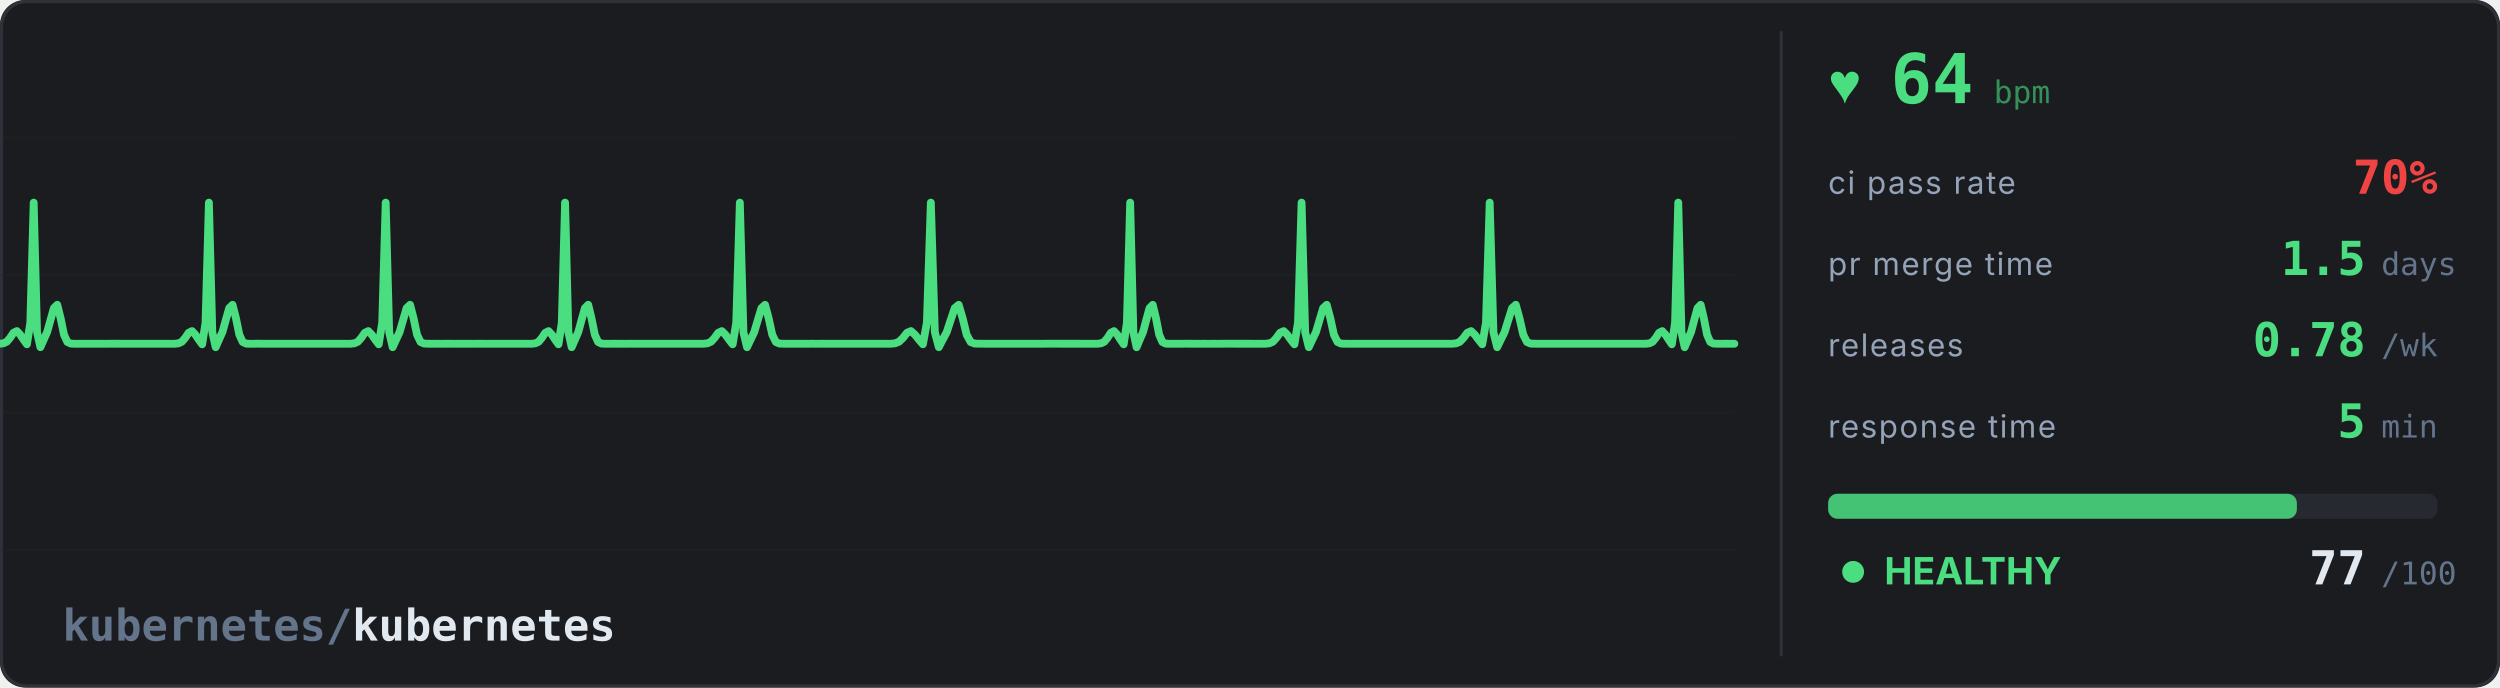
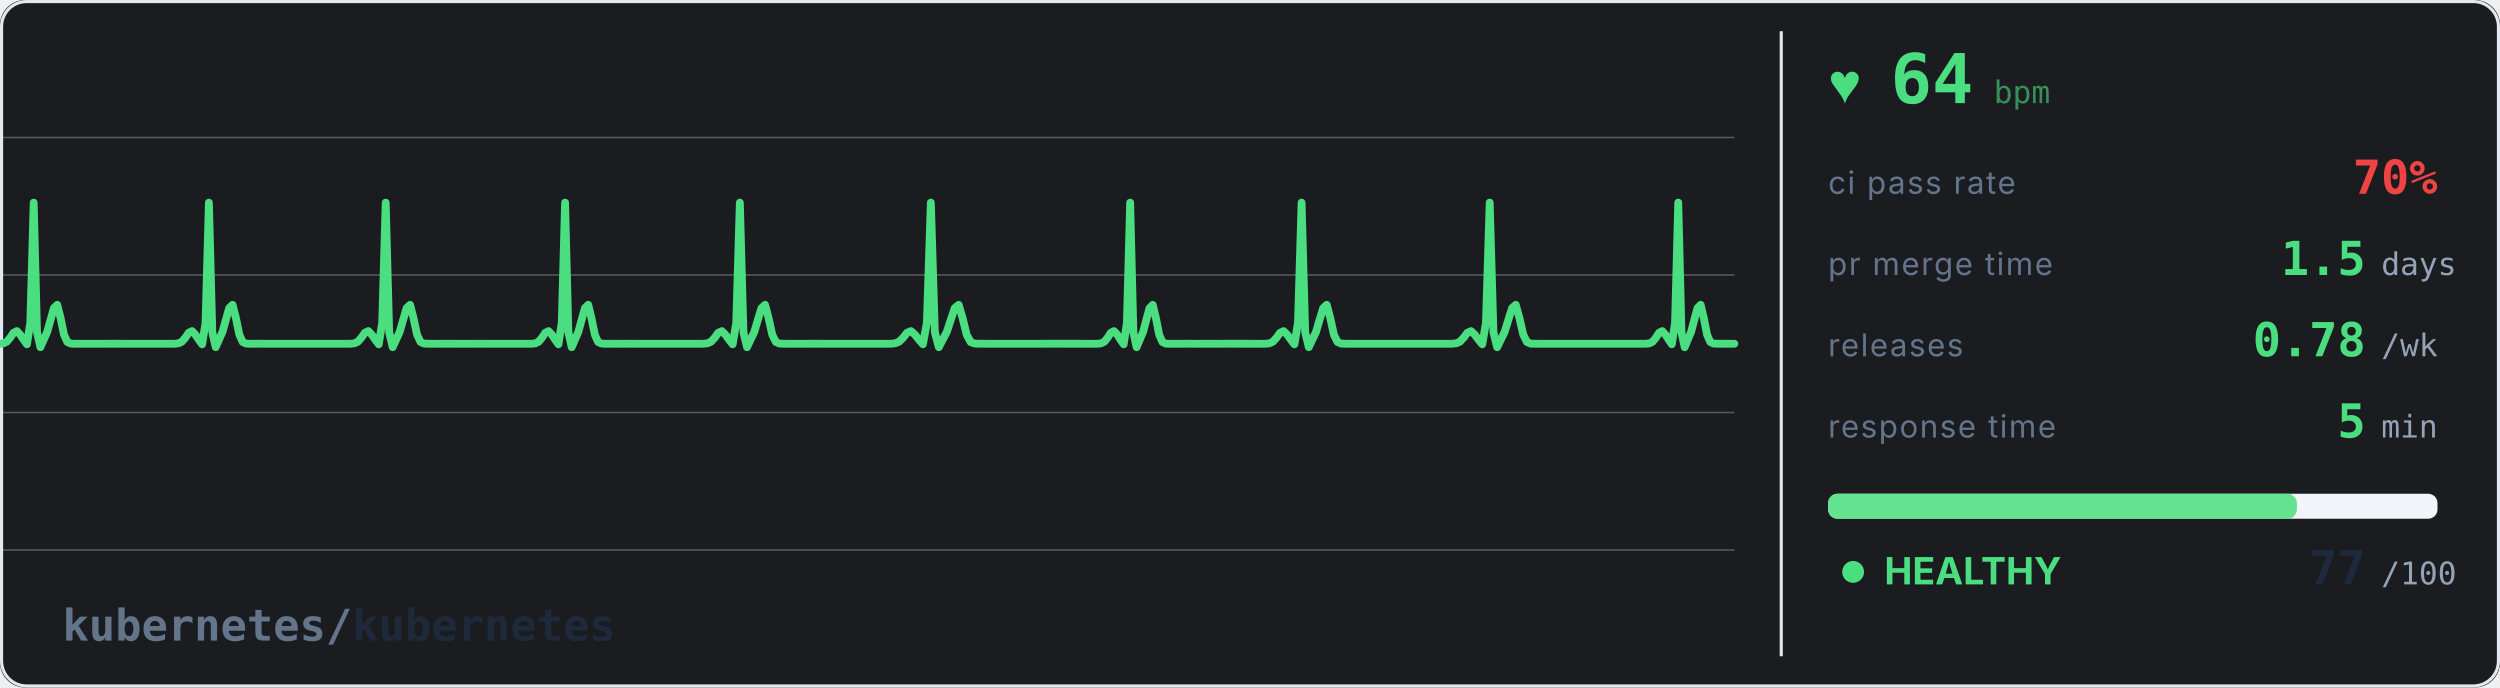
<svg xmlns="http://www.w3.org/2000/svg" width="800" height="220" viewBox="0 0 800 220">
  <defs>
    <style>
      @keyframes trace {
        0% { stroke-dashoffset: 2400; }
        100% { stroke-dashoffset: 0; }
      }
      @keyframes blink {
        0%, 100% { opacity: 1; }
        50% { opacity: 0.3; }
      }
      @keyframes pulse-glow {
        0%, 100% { opacity: 0.5; }
        50% { opacity: 1; }
      }
      @keyframes fade-slow {
        0%, 100% { opacity: 0.4; }
        50% { opacity: 0.7; }
      }
      .bg { fill: #1a1c20; }
      .ecg-line {
        fill: none;
        stroke: #4ade80;
        stroke-width: 2.5;
        stroke-linecap: round;
        stroke-linejoin: round;
        /* no filter - avoids render glitch */
        stroke-dasharray: 2400;
        animation: trace 4s linear infinite;
      }
      .grid-line { stroke: #262a30; stroke-width: 0.5; }
      .label { fill: #94a3b8; font-family: system-ui, -apple-system, 'Segoe UI', sans-serif; font-size: 10px; text-transform: uppercase; letter-spacing: 0.5px; }
      .val { fill: #e2e8f0; font-family: ui-monospace, 'SF Mono', Consolas, monospace; font-size: 15px; font-weight: bold; }
      .val-unit { fill: #64748b; font-family: ui-monospace, 'SF Mono', Consolas, monospace; font-size: 10px; }
      .val-ci { fill: #ef4444; font-family: ui-monospace, 'SF Mono', Consolas, monospace; font-size: 15px; font-weight: bold;  }
      .val-pr { fill: #4ade80; font-family: ui-monospace, 'SF Mono', Consolas, monospace; font-size: 15px; font-weight: bold; }
      .val-rel { fill: #4ade80; font-family: ui-monospace, 'SF Mono', Consolas, monospace; font-size: 15px; font-weight: bold; }
      .val-resp { fill: #4ade80; font-family: ui-monospace, 'SF Mono', Consolas, monospace; font-size: 15px; font-weight: bold; }
      .repo-name { fill: #e2e8f0; font-family: ui-monospace, 'SF Mono', Consolas, monospace; font-size: 14px; font-weight: bold; }
      .status-text { fill: #4ade80; font-family: system-ui, -apple-system, 'Segoe UI', sans-serif; font-size: 12px; font-weight: bold;  }
      .status-dot { fill: #4ade80; animation: blink 1.5s ease-in-out infinite; }
      .divider { stroke: #2e3238; stroke-width: 1; }
      .bar-bg { fill: #262a30; rx: 3; }
      .bar-fill { fill: #4ade80; rx: 3; opacity: 0.85; }
      .border { fill: none; stroke: #2e3238; stroke-width: 1; rx: 8; }
      .heart { fill: #4ade80; animation: pulse-glow 1s ease-in-out infinite; font-size: 18px; }
      .bpm { fill: #4ade80; font-family: ui-monospace, 'SF Mono', Consolas, monospace; font-size: 22px; font-weight: bold; }
      .bpm-unit { fill: #4ade8099; font-family: ui-monospace, 'SF Mono', Consolas, monospace; font-size: 10px; }

      /* Adapt to GitHub light/dark mode */
-       @media (prefers-color-scheme: light) {
-         .bg { fill: #ffffff; }
        .grid-line { stroke: #e2e8f0; }
        .label { fill: #64748b; }
        .val { fill: #1e293b; }
        .val-unit { fill: #94a3b8; }
        .repo-name { fill: #1e293b; }
        .divider { stroke: #e2e8f0; }
        .bar-bg { fill: #f1f5f9; }
        .border { stroke: #e2e8f0; }
        .bpm-unit { fill: #4ade8099; }
      }
    </style>
  </defs>
  <rect class="bg" width="800" height="220" rx="8" />
  <rect class="border" x="0.5" y="0.5" width="799" height="219" />
  <g opacity="0.3">
    <line class="grid-line" x1="0" y1="44" x2="555" y2="44" />
    <line class="grid-line" x1="0" y1="88" x2="555" y2="88" />
    <line class="grid-line" x1="0" y1="132" x2="555" y2="132" />
    <line class="grid-line" x1="0" y1="176" x2="555" y2="176" />
  </g>
  <path class="ecg-line" d="M 0,110 L 0,109.98 L 1.08,109.87 L 2.16,109.36 L 3.23,108.1 L 4.31,106.49 L 5.39,105.95 L 6.47,107.09 L 7.54,108.69 L 8.62,110.17 L 9.7,103.27 L 10.78,64.84 L 11.85,106.32 L 12.93,111.1 L 14.01,108.65 L 15.09,106.25 L 16.17,102.38 L 17.24,98.59 L 18.32,97.53 L 19.4,101.85 L 20.48,107.11 L 21.55,109.44 L 22.63,109.94 L 23.71,110 L 24.79,110 L 25.86,110 L 26.94,110 L 28.02,110 L 29.1,110 L 30.18,110 L 31.25,110 L 32.33,110 L 33.41,110 L 34.49,110 L 35.56,109.99 L 36.64,110 L 37.72,109.99 L 38.8,110 L 39.87,110 L 40.95,110 L 42.03,110 L 56.04,110 L 56.04,109.98 L 57.12,109.87 L 58.2,109.35 L 59.28,108.1 L 60.37,106.48 L 61.45,105.95 L 62.53,107.09 L 63.61,108.7 L 64.69,110.18 L 65.77,103.27 L 66.85,64.84 L 67.94,106.32 L 69.02,111.1 L 70.1,108.65 L 71.18,106.25 L 72.26,102.38 L 73.34,98.59 L 74.42,97.54 L 75.51,101.85 L 76.59,107.11 L 77.67,109.45 L 78.75,109.95 L 79.83,110 L 80.91,110 L 81.99,109.99 L 83.08,109.99 L 84.16,110 L 85.24,110 L 86.32,110.01 L 87.4,110 L 88.48,110.01 L 89.56,110 L 90.65,110 L 91.73,110 L 92.81,110.01 L 93.89,110 L 94.97,110 L 96.05,110.01 L 97.13,110 L 98.22,110 L 112.28,110 L 112.28,109.98 L 113.39,109.86 L 114.51,109.36 L 115.62,108.1 L 116.74,106.49 L 117.85,105.95 L 118.96,107.09 L 120.08,108.7 L 121.19,110.17 L 122.31,103.27 L 123.42,64.84 L 124.54,106.32 L 125.65,111.1 L 126.77,108.65 L 127.88,106.25 L 129,102.37 L 130.11,98.59 L 131.23,97.54 L 132.34,101.85 L 133.46,107.11 L 134.57,109.44 L 135.69,109.94 L 136.8,109.99 L 137.92,110 L 139.03,110 L 140.15,110 L 141.26,110 L 142.38,110 L 143.49,109.99 L 144.61,110 L 145.72,110 L 146.84,110 L 147.95,110 L 149.07,110 L 150.18,110 L 151.3,110 L 152.41,110 L 153.53,109.99 L 154.64,110 L 155.76,110.01 L 170.25,110 L 170.25,109.98 L 171.31,109.87 L 172.37,109.36 L 173.42,108.1 L 174.48,106.49 L 175.54,105.96 L 176.6,107.09 L 177.65,108.7 L 178.71,110.17 L 179.77,103.26 L 180.82,64.83 L 181.88,106.32 L 182.94,111.1 L 184,108.65 L 185.05,106.26 L 186.11,102.38 L 187.17,98.59 L 188.23,97.53 L 189.28,101.85 L 190.34,107.1 L 191.4,109.44 L 192.45,109.94 L 193.51,110 L 194.57,110 L 195.63,110 L 196.68,109.99 L 197.74,110 L 198.8,110 L 199.85,110 L 200.91,110 L 201.97,109.99 L 203.03,110 L 204.08,110 L 205.14,110 L 206.2,110 L 207.25,110 L 208.31,110 L 209.37,110 L 210.43,110 L 211.48,110 L 225.23,110 L 225.23,109.98 L 226.38,109.86 L 227.53,109.35 L 228.68,108.09 L 229.84,106.49 L 230.99,105.96 L 232.14,107.1 L 233.29,108.69 L 234.45,110.17 L 235.6,103.27 L 236.75,64.84 L 237.9,106.33 L 239.05,111.11 L 240.21,108.65 L 241.36,106.26 L 242.51,102.38 L 243.66,98.6 L 244.82,97.54 L 245.97,101.85 L 247.12,107.1 L 248.27,109.44 L 249.43,109.94 L 250.58,109.99 L 251.73,110 L 252.88,110 L 254.04,110 L 255.19,110 L 256.34,110.01 L 257.49,110 L 258.64,110 L 259.8,109.99 L 260.95,110 L 262.1,110 L 263.25,109.99 L 264.41,110.01 L 265.56,110 L 266.71,110 L 267.86,110.01 L 269.02,110 L 270.17,110 L 285.15,110 L 285.15,109.99 L 286.42,109.86 L 287.69,109.35 L 288.97,108.11 L 290.24,106.49 L 291.51,105.95 L 292.78,107.09 L 294.06,108.7 L 295.33,110.17 L 296.6,103.28 L 297.87,64.84 L 299.15,106.33 L 300.42,111.1 L 301.69,108.65 L 302.96,106.26 L 304.24,102.37 L 305.51,98.59 L 306.78,97.54 L 308.05,101.85 L 309.33,107.11 L 310.6,109.45 L 311.87,109.94 L 313.14,109.99 L 314.42,109.99 L 315.69,110 L 316.96,110 L 318.23,110 L 319.51,110 L 320.78,110 L 322.05,110 L 323.32,110 L 324.6,110 L 325.87,110 L 327.14,110 L 328.41,110 L 329.69,110.01 L 330.96,110 L 332.23,110 L 333.5,110 L 334.78,109.99 L 351.32,110 L 351.32,109.98 L 352.35,109.86 L 353.38,109.36 L 354.42,108.1 L 355.45,106.49 L 356.48,105.96 L 357.52,107.09 L 358.55,108.69 L 359.58,110.18 L 360.61,103.26 L 361.65,64.84 L 362.68,106.32 L 363.71,111.11 L 364.74,108.65 L 365.78,106.26 L 366.81,102.38 L 367.84,98.6 L 368.88,97.55 L 369.91,101.85 L 370.94,107.11 L 371.97,109.45 L 373.01,109.95 L 374.04,110 L 375.07,110 L 376.1,110 L 377.14,110 L 378.17,110 L 379.2,109.99 L 380.23,109.99 L 381.27,110 L 382.3,110 L 383.33,110 L 384.37,110 L 385.4,109.99 L 386.43,110.01 L 387.46,110 L 388.5,109.99 L 389.53,110.01 L 390.56,110 L 391.59,109.99 L 405.02,110 L 405.02,109.99 L 406.17,109.87 L 407.32,109.36 L 408.47,108.1 L 409.62,106.49 L 410.77,105.96 L 411.91,107.09 L 413.06,108.7 L 414.21,110.18 L 415.36,103.27 L 416.51,64.84 L 417.66,106.33 L 418.81,111.1 L 419.96,108.65 L 421.11,106.26 L 422.26,102.37 L 423.41,98.6 L 424.55,97.54 L 425.7,101.84 L 426.85,107.11 L 428,109.44 L 429.15,109.95 L 430.3,109.99 L 431.45,110 L 432.6,110 L 433.75,110 L 434.9,110 L 436.05,110 L 437.2,110 L 438.34,110 L 439.49,110 L 440.64,110 L 441.79,110 L 442.94,110 L 444.09,110 L 445.24,110 L 446.39,110 L 447.54,110 L 448.69,110 L 449.84,110 L 464.77,110 L 464.77,109.98 L 465.97,109.87 L 467.16,109.36 L 468.35,108.1 L 469.55,106.48 L 470.74,105.96 L 471.93,107.09 L 473.12,108.69 L 474.32,110.17 L 475.51,103.27 L 476.7,64.83 L 477.9,106.33 L 479.09,111.11 L 480.28,108.65 L 481.47,106.25 L 482.67,102.38 L 483.86,98.6 L 485.05,97.53 L 486.24,101.85 L 487.44,107.1 L 488.63,109.45 L 489.82,109.95 L 491.02,109.99 L 492.21,110 L 493.4,110 L 494.59,110 L 495.79,110 L 496.98,110 L 498.17,110.01 L 499.37,110 L 500.56,110.01 L 501.75,110 L 502.94,110.01 L 504.14,110.01 L 505.33,110 L 506.52,110 L 507.72,110.01 L 508.91,110 L 510.1,110 L 511.29,110 L 526.8,110 L 526.8,109.98 L 527.82,109.87 L 528.85,109.35 L 529.87,108.1 L 530.9,106.49 L 531.92,105.96 L 532.95,107.09 L 533.97,108.69 L 534.99,110.17 L 536.02,103.27 L 537.04,64.83 L 538.07,106.32 L 539.09,111.11 L 540.11,108.65 L 541.14,106.25 L 542.16,102.38 L 543.19,98.6 L 544.21,97.54 L 545.23,101.85 L 546.26,107.1 L 547.28,109.43 L 548.31,109.94 L 549.33,109.99 L 550.35,110 L 551.38,110 L 552.4,109.99 L 553.43,110 L 554.45,110 L 555,110" />
  <line class="divider" x1="570" y1="10" x2="570" y2="210" />
  <text class="heart" x="585" y="33">♥</text>
  <text class="bpm" x="605" y="33">64</text>
  <text class="bpm-unit" x="638" y="33">bpm</text>
  <text class="label" x="585" y="62">ci pass rate</text>
  <text class="val-ci" x="780" y="62" text-anchor="end">70%</text>
  <text class="label" x="585" y="88">pr merge time</text>
  <text class="val-pr" x="757" y="88" text-anchor="end">1.5</text>
  <text class="val-unit" x="762" y="88">days</text>
  <text class="label" x="585" y="114">releases</text>
  <text class="val-rel" x="757" y="114" text-anchor="end">0.78</text>
  <text class="val-unit" x="762" y="114">/wk</text>
  <text class="label" x="585" y="140">response time</text>
  <text class="val-resp" x="757" y="140" text-anchor="end">5</text>
  <text class="val-unit" x="762" y="140">min</text>
  <rect class="bar-bg" x="585" y="158" width="195" height="8" />
  <rect class="bar-fill" x="585" y="158" width="150" height="8" />
  <circle class="status-dot" cx="593" cy="183" r="3.5" />
  <text class="status-text" x="603" y="187">HEALTHY</text>
  <text class="val" x="757" y="187" text-anchor="end">77</text>
  <text class="val-unit" x="762" y="187">/100</text>
  <text class="repo-name" x="20" y="205">
    <tspan fill="#64748b">kubernetes/</tspan>kubernetes
  </text>
</svg>
